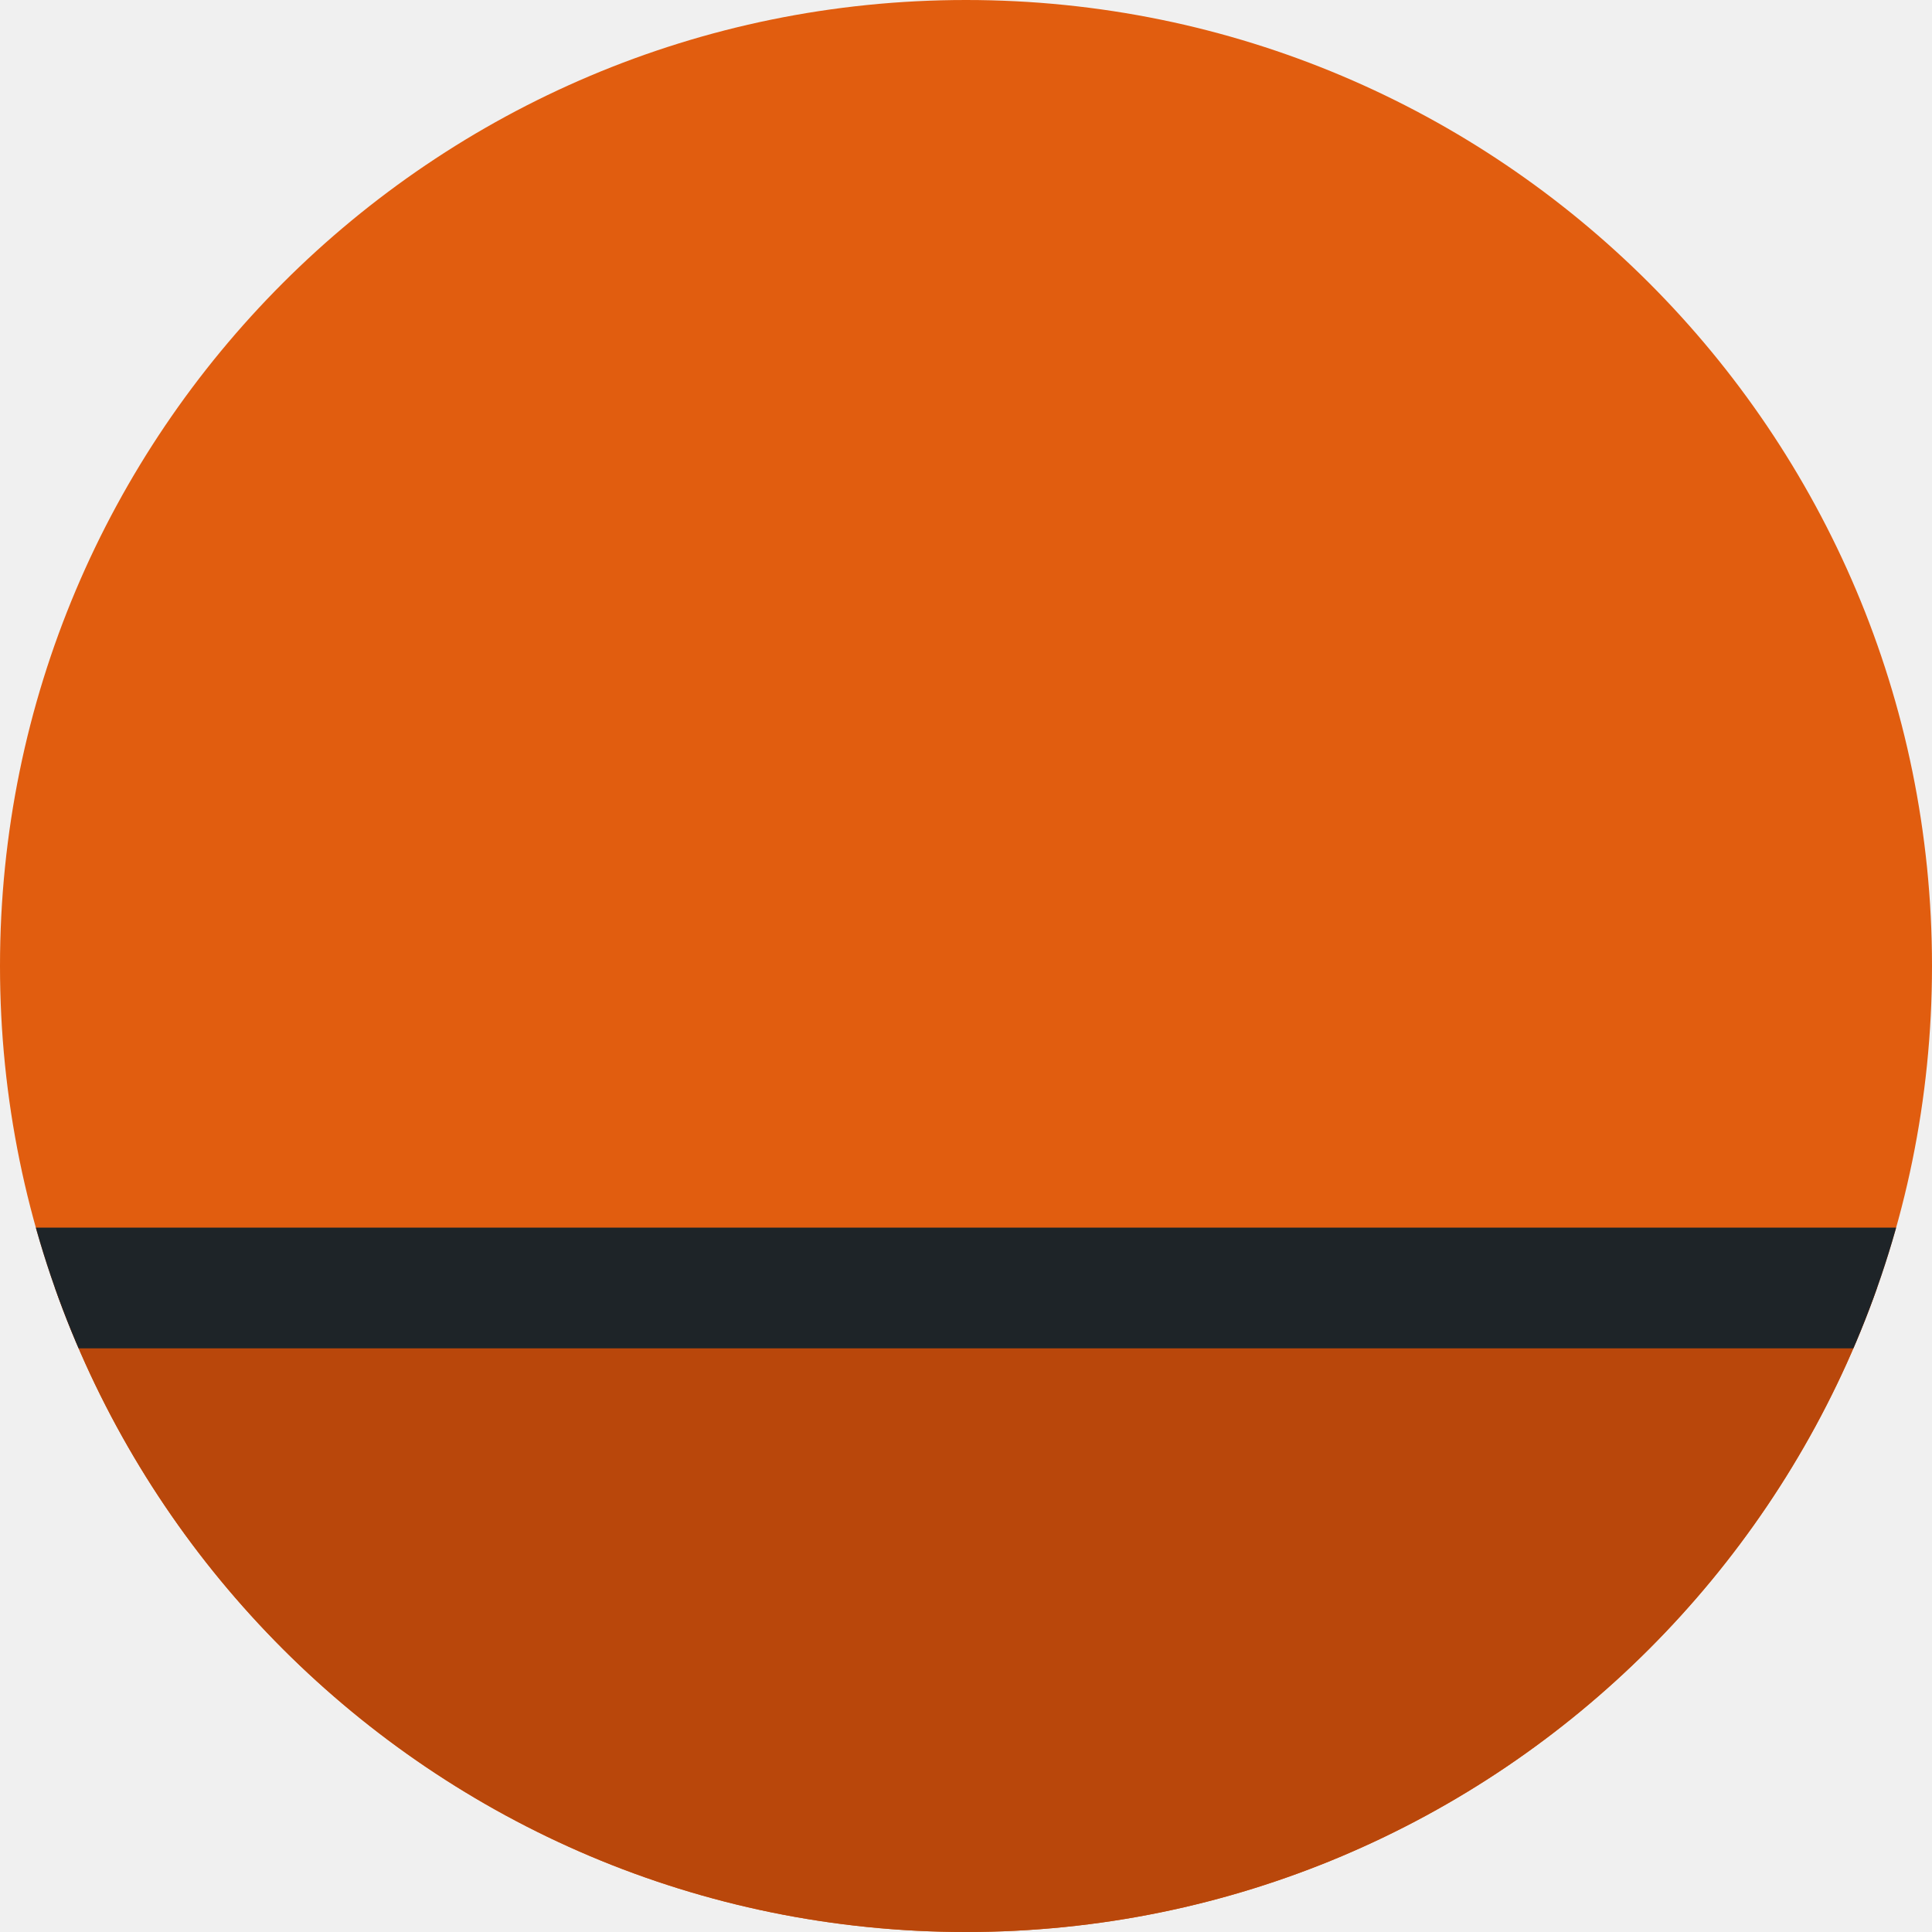
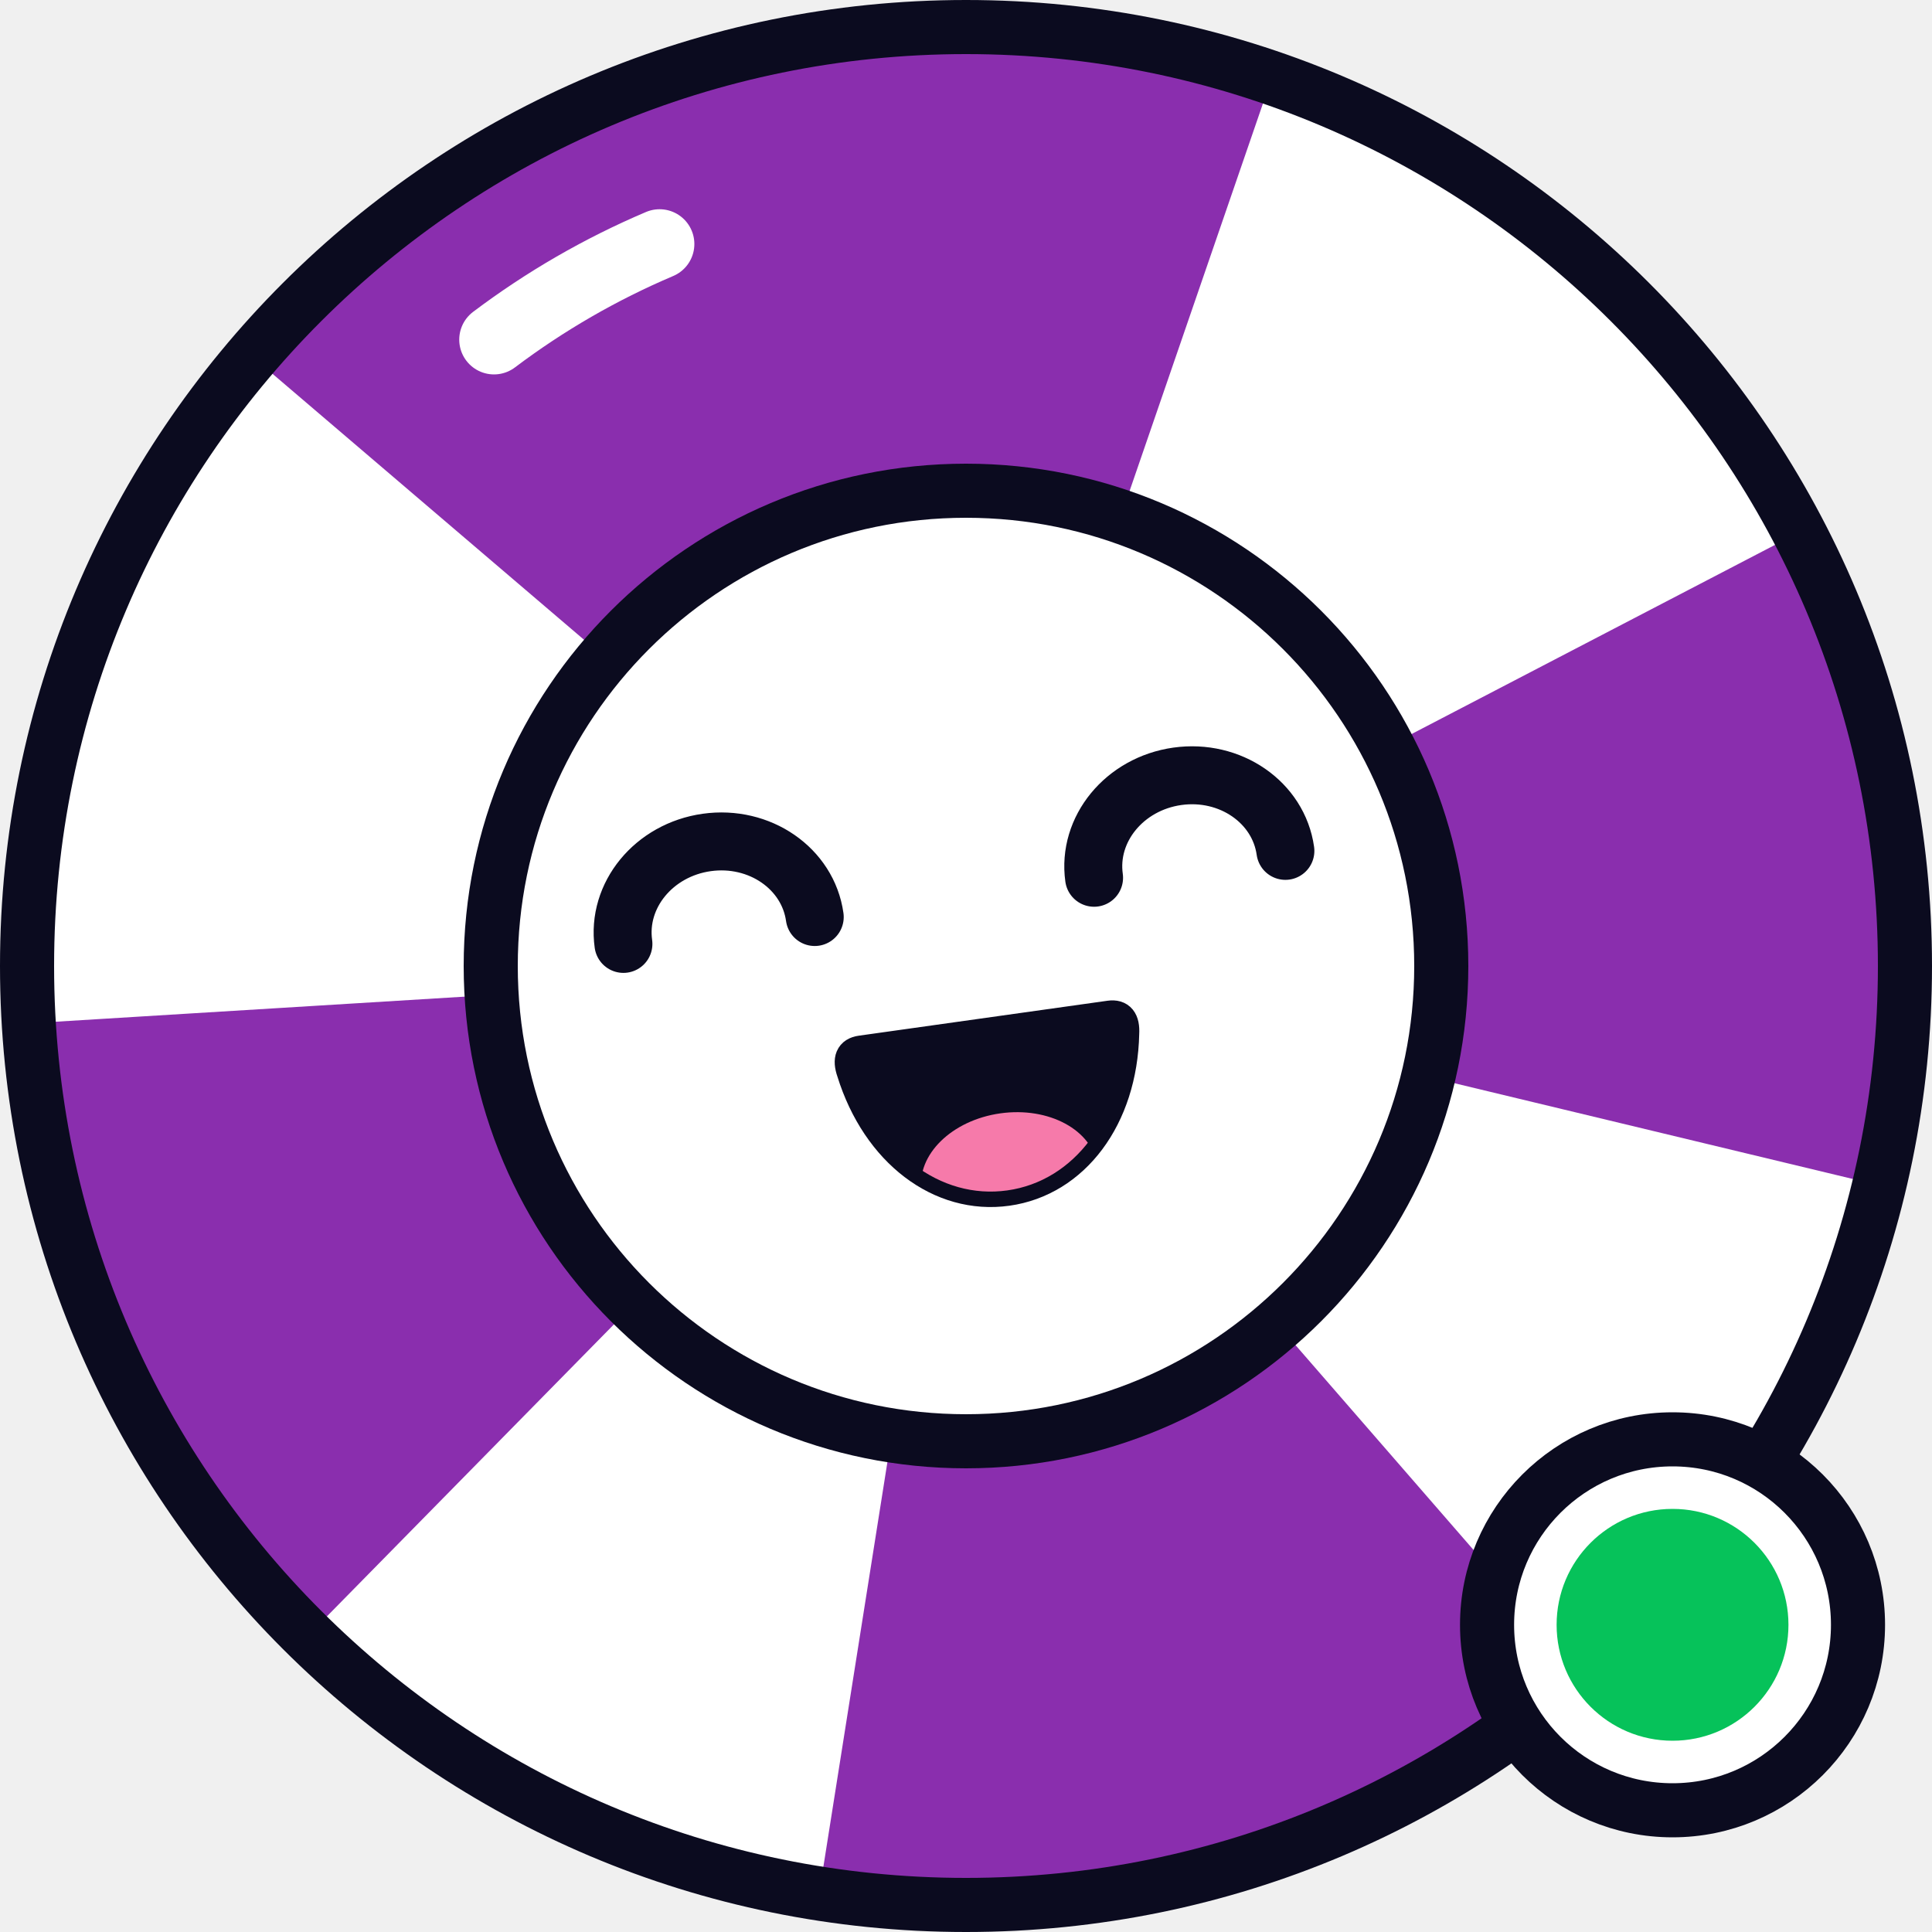
- <svg xmlns="http://www.w3.org/2000/svg" width="32" height="32" viewBox="0 0 32 32">
-   <defs>
-     <clipPath id="disc">
-       <circle cx="16" cy="16" r="16" />
-     </clipPath>
-   </defs>
-   <g clip-path="url(#disc)">
-     <circle cx="16" cy="16" r="16" fill="#E15D0F" />
-     <path d="M0 21.333H32V32H0Z" fill="#B9470B" />
-     <path d="M0 21.333H32" stroke="#1E2428" stroke-width="2" />
+ <svg xmlns="http://www.w3.org/2000/svg" viewBox="0 0 100 100">
+   <circle cx="50" cy="50" r="48.6" fill="#FFFFFF" />
+   <path d="M81.88 86.68A48.6 48.6 0 0 1 42.4 98L46.15 74.3A24.6 24.6 0 0 0 66.14 68.57ZM15.94 84.66A48.6 48.6 0 0 1 1.49 52.97L25.45 51.5A24.6 24.6 0 0 0 32.76 67.55ZM13.04 18.44A48.6 48.6 0 0 1 65.82 4.05L58.01 26.74A24.6 24.6 0 0 0 31.29 34.02ZM93.11 27.56A48.6 48.6 0 0 1 97.26 61.35L73.92 55.74A24.6 24.6 0 0 0 71.82 38.64Z" fill="#8A2EAE" />
+   <circle cx="50" cy="50" r="48.6" fill="none" stroke="#0B0B1F" stroke-width="2.8" />
+   <circle cx="50" cy="50" r="24.6" fill="#FFFFFF" stroke="#0B0B1F" stroke-width="2.8" />
+   <path d="M25.57 17.58A40.6 40.6 0 0 1 34.14 12.63" fill="none" stroke="#FFFFFF" stroke-width="3.6" stroke-linecap="round" />
+   <g transform="rotate(-8 50 50)">
+     <path d="M32.6 46.4A5 4.6 0 0 1 42.6 46.4M57.2 46.4A5 4.6 0 0 1 67.2 46.4" fill="none" stroke="#0B0B1F" stroke-width="3" stroke-linecap="round" />
+     <g transform="translate(0.6 0)">
+       <clipPath id="m">
+         <path d="M43.4 53.6L56.4 53.6Q57.2 53.6 57 54.6C56.3 58.9 53.4 61.8 49.9 61.8C46.4 61.8 43.5 58.9 42.8 54.6Q42.6 53.6 43.4 53.6Z" />
+       </clipPath>
+       <path d="M43.4 53.6L56.4 53.6Q57.2 53.6 57 54.6C56.3 58.9 53.4 61.8 49.9 61.8C46.4 61.8 43.5 58.9 42.8 54.6Q42.6 53.6 43.4 53.6Z" fill="#0B0B1F" stroke="#0B0B1F" stroke-width="1.6" stroke-linejoin="round" />
+       <ellipse cx="50.1" cy="61.2" rx="4.6" ry="3.4" fill="#F67AAA" clip-path="url(#m)" />
+     </g>
  </g>
+   <circle cx="86.57" cy="84.1" r="9.6" fill="#FFFFFF" stroke="#0B0B1F" stroke-width="2.8" />
+   <circle cx="86.57" cy="84.1" r="6" fill="#06C25A" />
</svg>
